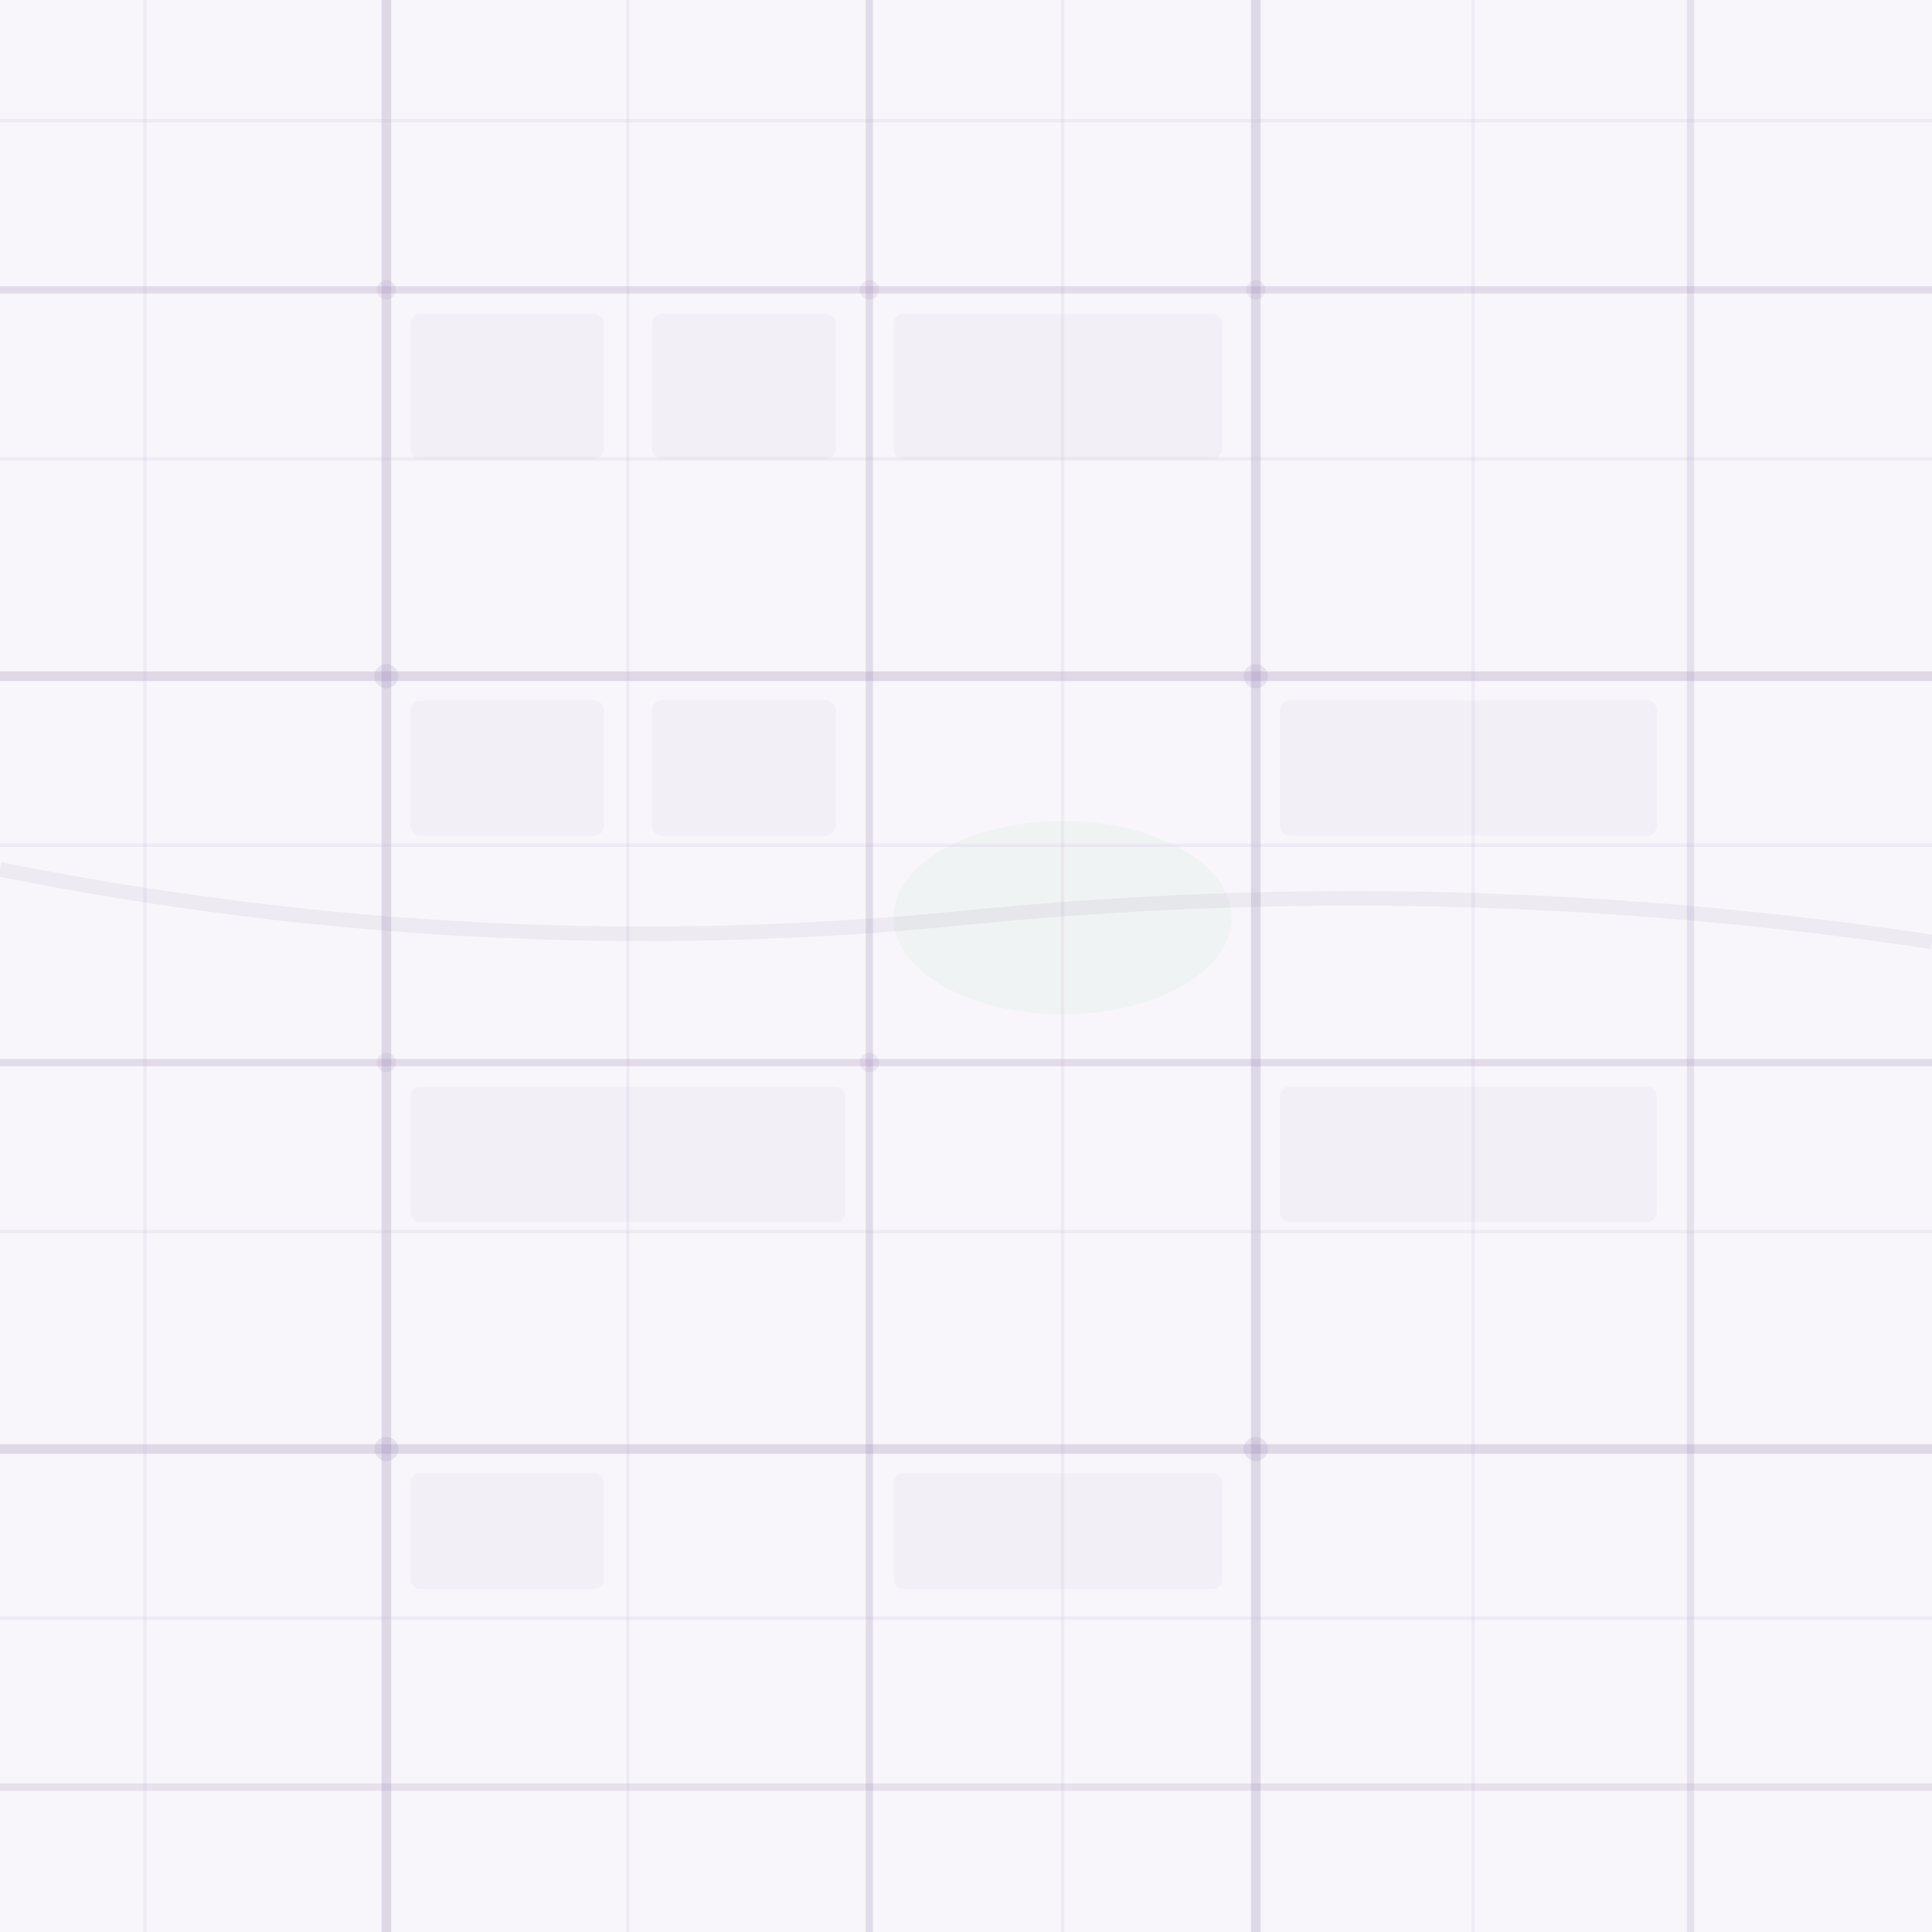
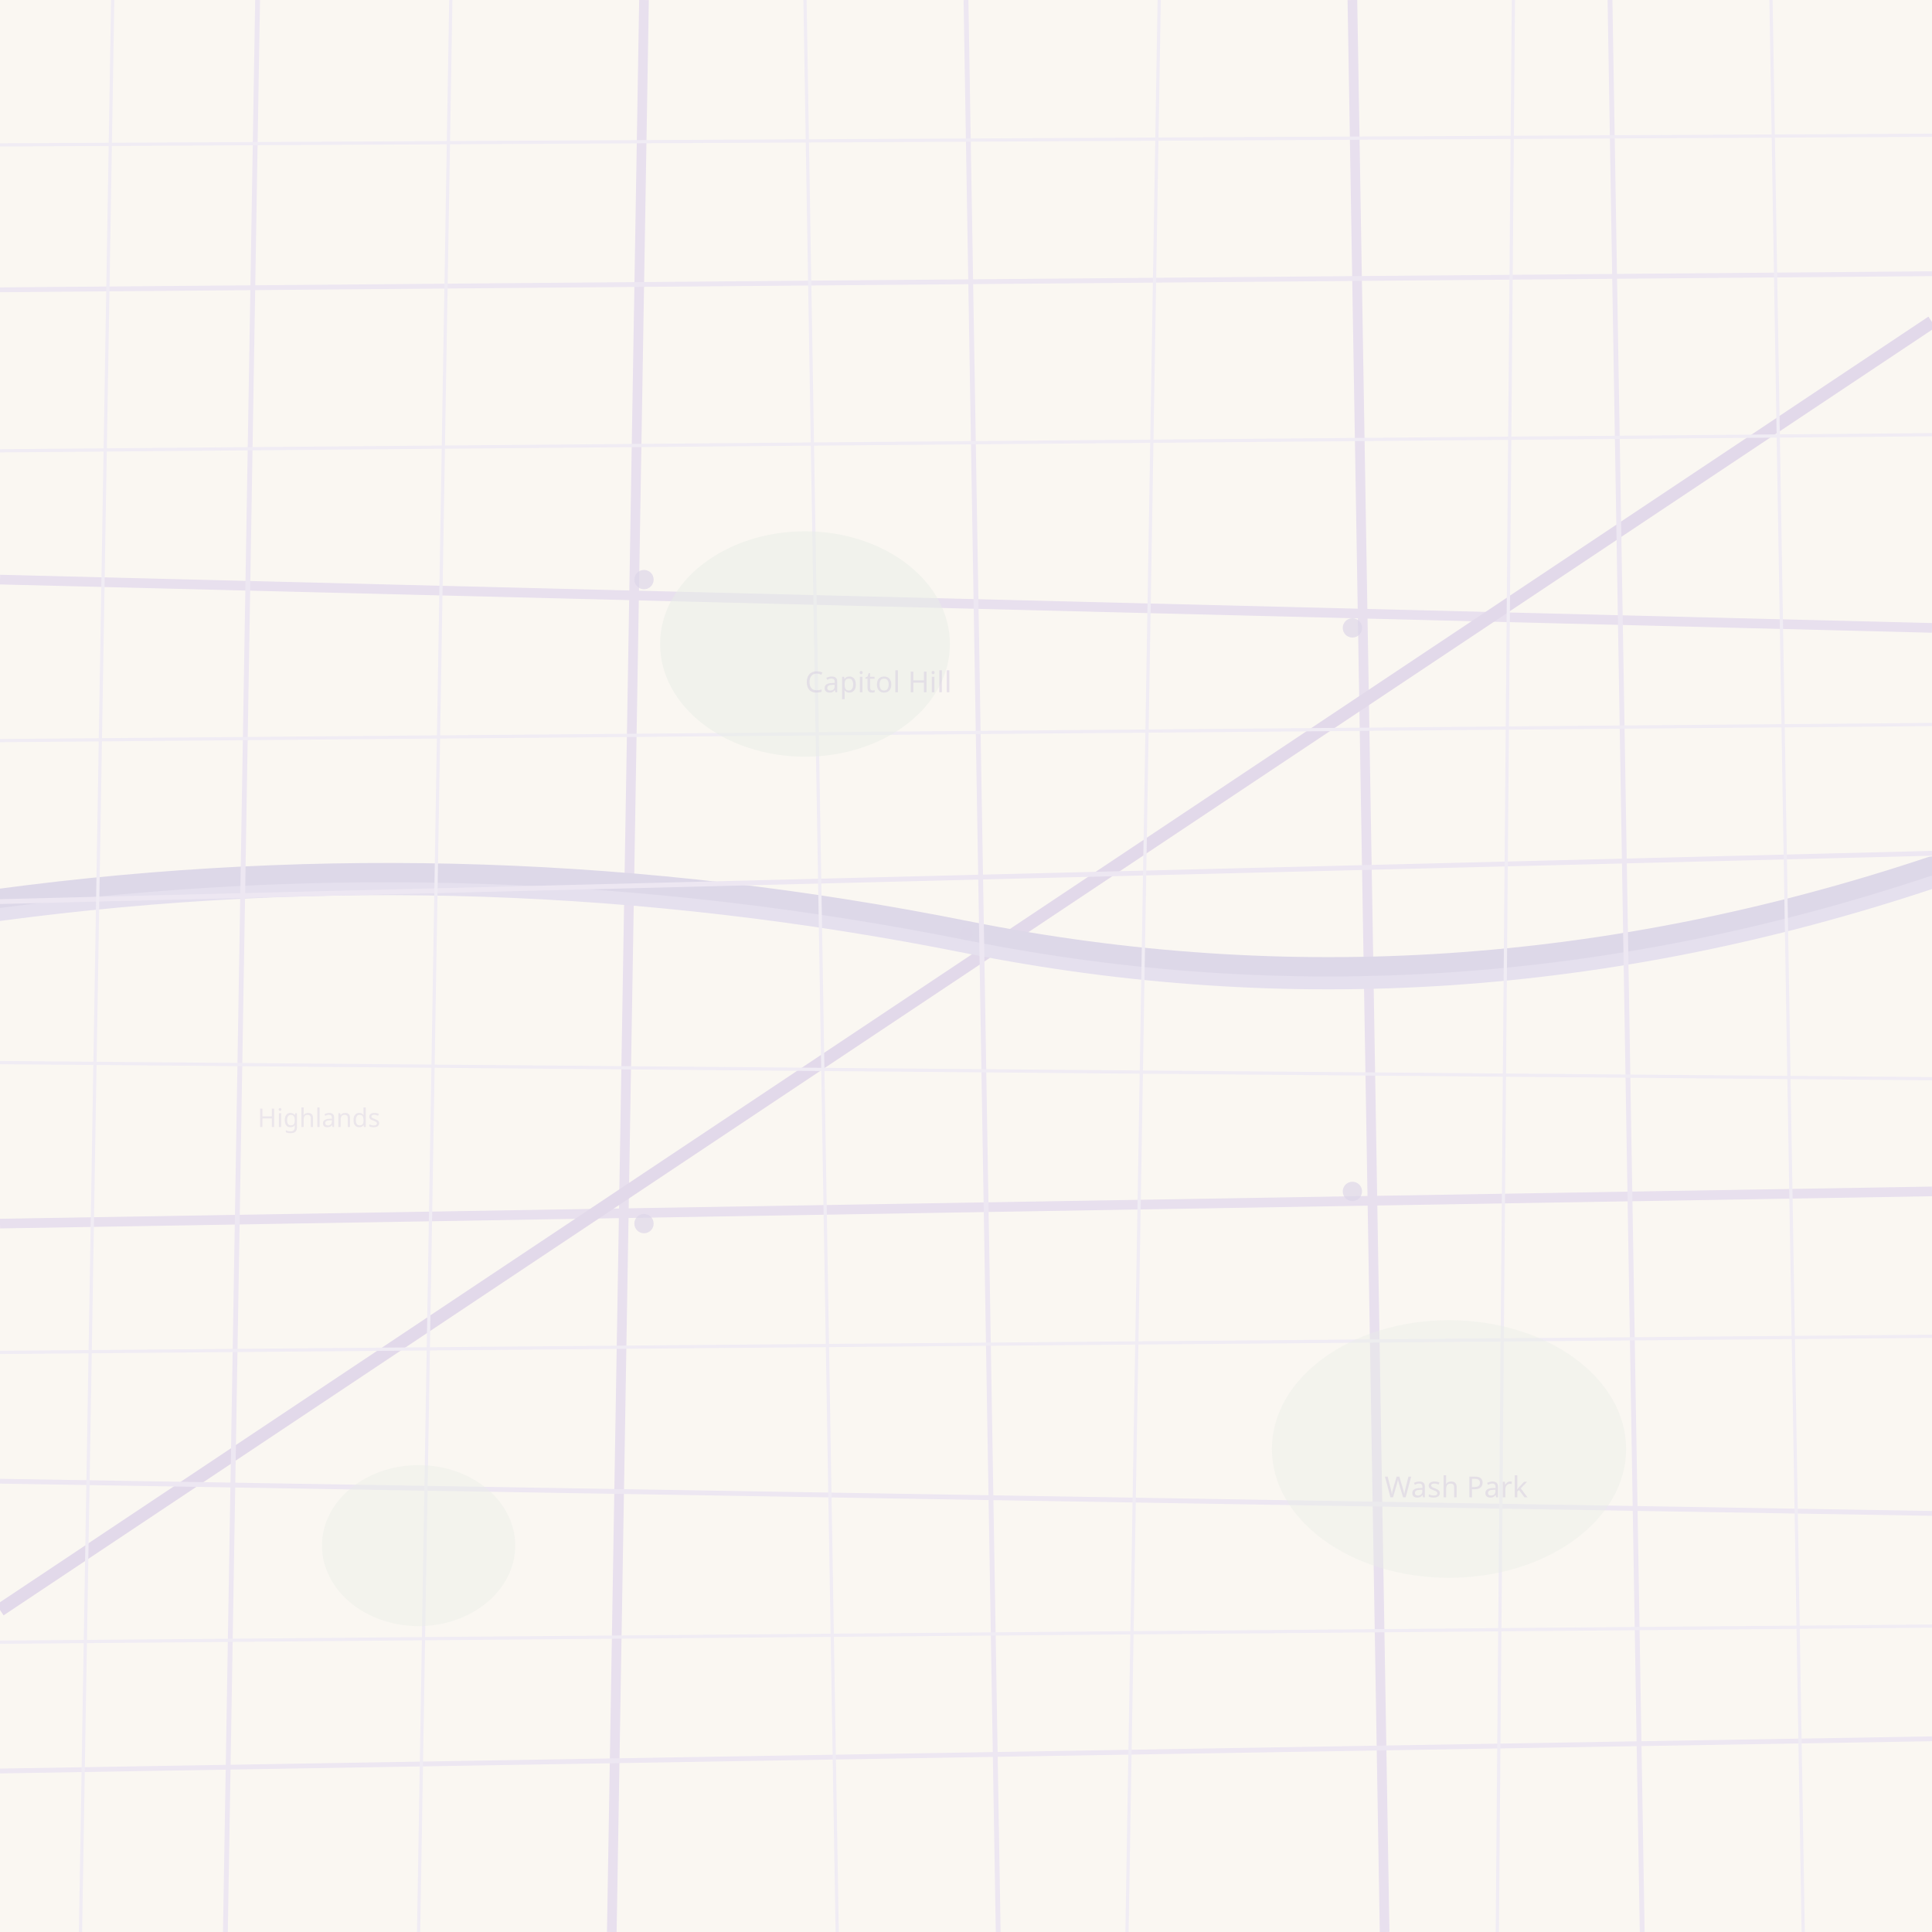
- <svg xmlns="http://www.w3.org/2000/svg" width="400" height="400" viewBox="0 0 400 400">
-   <rect width="400" height="400" fill="#f8f6fa" />
-   <line x1="0" y1="60" x2="400" y2="60" stroke="#a08fba" stroke-width="1.5" stroke-opacity="0.25" />
-   <line x1="0" y1="140" x2="400" y2="140" stroke="#a08fba" stroke-width="2" stroke-opacity="0.3" />
-   <line x1="0" y1="220" x2="400" y2="220" stroke="#a08fba" stroke-width="1.5" stroke-opacity="0.25" />
-   <line x1="0" y1="300" x2="400" y2="300" stroke="#a08fba" stroke-width="2" stroke-opacity="0.3" />
-   <line x1="0" y1="370" x2="400" y2="370" stroke="#a08fba" stroke-width="1.5" stroke-opacity="0.2" />
-   <line x1="80" y1="0" x2="80" y2="400" stroke="#a08fba" stroke-width="2" stroke-opacity="0.3" />
-   <line x1="180" y1="0" x2="180" y2="400" stroke="#a08fba" stroke-width="1.5" stroke-opacity="0.25" />
-   <line x1="260" y1="0" x2="260" y2="400" stroke="#a08fba" stroke-width="2" stroke-opacity="0.3" />
-   <line x1="350" y1="0" x2="350" y2="400" stroke="#a08fba" stroke-width="1.5" stroke-opacity="0.2" />
-   <line x1="0" y1="25" x2="400" y2="25" stroke="#bfb2ce" stroke-width="0.7" stroke-opacity="0.15" />
-   <line x1="0" y1="95" x2="400" y2="95" stroke="#bfb2ce" stroke-width="0.7" stroke-opacity="0.15" />
-   <line x1="0" y1="175" x2="400" y2="175" stroke="#bfb2ce" stroke-width="0.7" stroke-opacity="0.15" />
-   <line x1="0" y1="255" x2="400" y2="255" stroke="#bfb2ce" stroke-width="0.7" stroke-opacity="0.15" />
-   <line x1="0" y1="335" x2="400" y2="335" stroke="#bfb2ce" stroke-width="0.7" stroke-opacity="0.15" />
-   <line x1="30" y1="0" x2="30" y2="400" stroke="#bfb2ce" stroke-width="0.7" stroke-opacity="0.15" />
-   <line x1="130" y1="0" x2="130" y2="400" stroke="#bfb2ce" stroke-width="0.7" stroke-opacity="0.15" />
-   <line x1="220" y1="0" x2="220" y2="400" stroke="#bfb2ce" stroke-width="0.7" stroke-opacity="0.15" />
-   <line x1="305" y1="0" x2="305" y2="400" stroke="#bfb2ce" stroke-width="0.7" stroke-opacity="0.15" />
-   <rect x="85" y="65" width="40" height="30" rx="2" fill="#a08fba" fill-opacity="0.07" />
-   <rect x="135" y="65" width="38" height="30" rx="2" fill="#a08fba" fill-opacity="0.07" />
-   <rect x="185" y="65" width="68" height="30" rx="2" fill="#a08fba" fill-opacity="0.07" />
-   <rect x="85" y="145" width="40" height="28" rx="2" fill="#a08fba" fill-opacity="0.07" />
-   <rect x="135" y="145" width="38" height="28" rx="2" fill="#a08fba" fill-opacity="0.07" />
-   <rect x="265" y="145" width="78" height="28" rx="2" fill="#a08fba" fill-opacity="0.07" />
-   <rect x="85" y="225" width="90" height="28" rx="2" fill="#a08fba" fill-opacity="0.07" />
-   <rect x="265" y="225" width="78" height="28" rx="2" fill="#a08fba" fill-opacity="0.07" />
-   <rect x="85" y="305" width="40" height="24" rx="2" fill="#a08fba" fill-opacity="0.07" />
-   <rect x="185" y="305" width="68" height="24" rx="2" fill="#a08fba" fill-opacity="0.07" />
-   <path d="M 0 180 Q 100 200 200 190 Q 300 180 400 195" stroke="#8b7da0" stroke-width="3" stroke-opacity="0.1" fill="none" />
-   <ellipse cx="220" cy="190" rx="35" ry="20" fill="#7eb88a" fill-opacity="0.06" />
-   <circle cx="80" cy="60" r="2" fill="#a08fba" fill-opacity="0.15" />
-   <circle cx="180" cy="60" r="2" fill="#a08fba" fill-opacity="0.15" />
-   <circle cx="260" cy="60" r="2" fill="#a08fba" fill-opacity="0.15" />
-   <circle cx="80" cy="140" r="2.5" fill="#a08fba" fill-opacity="0.18" />
-   <circle cx="260" cy="140" r="2.5" fill="#a08fba" fill-opacity="0.18" />
-   <circle cx="80" cy="220" r="2" fill="#a08fba" fill-opacity="0.15" />
-   <circle cx="180" cy="220" r="2" fill="#a08fba" fill-opacity="0.15" />
-   <circle cx="80" cy="300" r="2.5" fill="#a08fba" fill-opacity="0.18" />
-   <circle cx="260" cy="300" r="2.5" fill="#a08fba" fill-opacity="0.18" />
+ <svg xmlns="http://www.w3.org/2000/svg" width="600" height="600" viewBox="0 0 600 600">
+   <rect width="600" height="600" fill="#FAF7F2" />
+   <line x1="0" y1="180" x2="600" y2="195" stroke="#E8E0EE" stroke-width="3" />
+   <line x1="0" y1="380" x2="600" y2="370" stroke="#E8E0EE" stroke-width="3" />
+   <line x1="200" y1="0" x2="190" y2="600" stroke="#E8E0EE" stroke-width="3" />
+   <line x1="420" y1="0" x2="430" y2="600" stroke="#E8E0EE" stroke-width="3" />
+   <line x1="0" y1="500" x2="600" y2="100" stroke="#E2D9EA" stroke-width="4" />
+   <path d="M0,280 Q150,260 300,290 Q450,320 600,270" fill="none" stroke="#DDD8E8" stroke-width="8" stroke-linecap="round" />
+   <path d="M0,284 Q150,264 300,294 Q450,324 600,274" fill="none" stroke="#E5E0EE" stroke-width="4" stroke-linecap="round" />
+   <line x1="0" y1="90" x2="600" y2="85" stroke="#EDE7F2" stroke-width="1.5" />
+   <line x1="0" y1="280" x2="600" y2="265" stroke="#EDE7F2" stroke-width="1.5" />
+   <line x1="0" y1="460" x2="600" y2="470" stroke="#EDE7F2" stroke-width="1.5" />
+   <line x1="0" y1="550" x2="600" y2="540" stroke="#EDE7F2" stroke-width="1.5" />
+   <line x1="80" y1="0" x2="70" y2="600" stroke="#EDE7F2" stroke-width="1.5" />
+   <line x1="300" y1="0" x2="310" y2="600" stroke="#EDE7F2" stroke-width="1.5" />
+   <line x1="500" y1="0" x2="510" y2="600" stroke="#EDE7F2" stroke-width="1.5" />
+   <line x1="0" y1="45" x2="600" y2="42" stroke="#F0ECF4" stroke-width="1" />
+   <line x1="0" y1="140" x2="600" y2="135" stroke="#F0ECF4" stroke-width="1" />
+   <line x1="0" y1="230" x2="600" y2="225" stroke="#F0ECF4" stroke-width="1" />
+   <line x1="0" y1="330" x2="600" y2="335" stroke="#F0ECF4" stroke-width="1" />
+   <line x1="0" y1="420" x2="600" y2="415" stroke="#F0ECF4" stroke-width="1" />
+   <line x1="0" y1="510" x2="600" y2="505" stroke="#F0ECF4" stroke-width="1" />
+   <line x1="35" y1="0" x2="25" y2="600" stroke="#F0ECF4" stroke-width="1" />
+   <line x1="140" y1="0" x2="130" y2="600" stroke="#F0ECF4" stroke-width="1" />
+   <line x1="250" y1="0" x2="260" y2="600" stroke="#F0ECF4" stroke-width="1" />
+   <line x1="360" y1="0" x2="350" y2="600" stroke="#F0ECF4" stroke-width="1" />
+   <line x1="470" y1="0" x2="465" y2="600" stroke="#F0ECF4" stroke-width="1" />
+   <line x1="550" y1="0" x2="560" y2="600" stroke="#F0ECF4" stroke-width="1" />
+   <ellipse cx="250" cy="200" rx="45" ry="35" fill="#E8EDE6" opacity="0.5" />
+   <ellipse cx="450" cy="450" rx="55" ry="40" fill="#E8EDE6" opacity="0.4" />
+   <ellipse cx="130" cy="480" rx="30" ry="25" fill="#E8EDE6" opacity="0.4" />
+   <circle cx="200" cy="180" r="3" fill="#DDD6E8" opacity="0.7" />
+   <circle cx="420" cy="195" r="3" fill="#DDD6E8" opacity="0.7" />
+   <circle cx="200" cy="380" r="3" fill="#DDD6E8" opacity="0.7" />
+   <circle cx="420" cy="370" r="3" fill="#DDD6E8" opacity="0.7" />
+   <circle cx="300" cy="290" r="2" fill="#DDD6E8" opacity="0.5" />
+   <text x="250" y="215" font-family="sans-serif" font-size="9" fill="#D5CCE0" opacity="0.5" font-weight="300">Capitol Hill</text>
+   <text x="430" y="465" font-family="sans-serif" font-size="9" fill="#D5CCE0" opacity="0.5" font-weight="300">Wash Park</text>
+   <text x="80" y="350" font-family="sans-serif" font-size="8" fill="#D5CCE0" opacity="0.4" font-weight="300">Highlands</text>
</svg>
